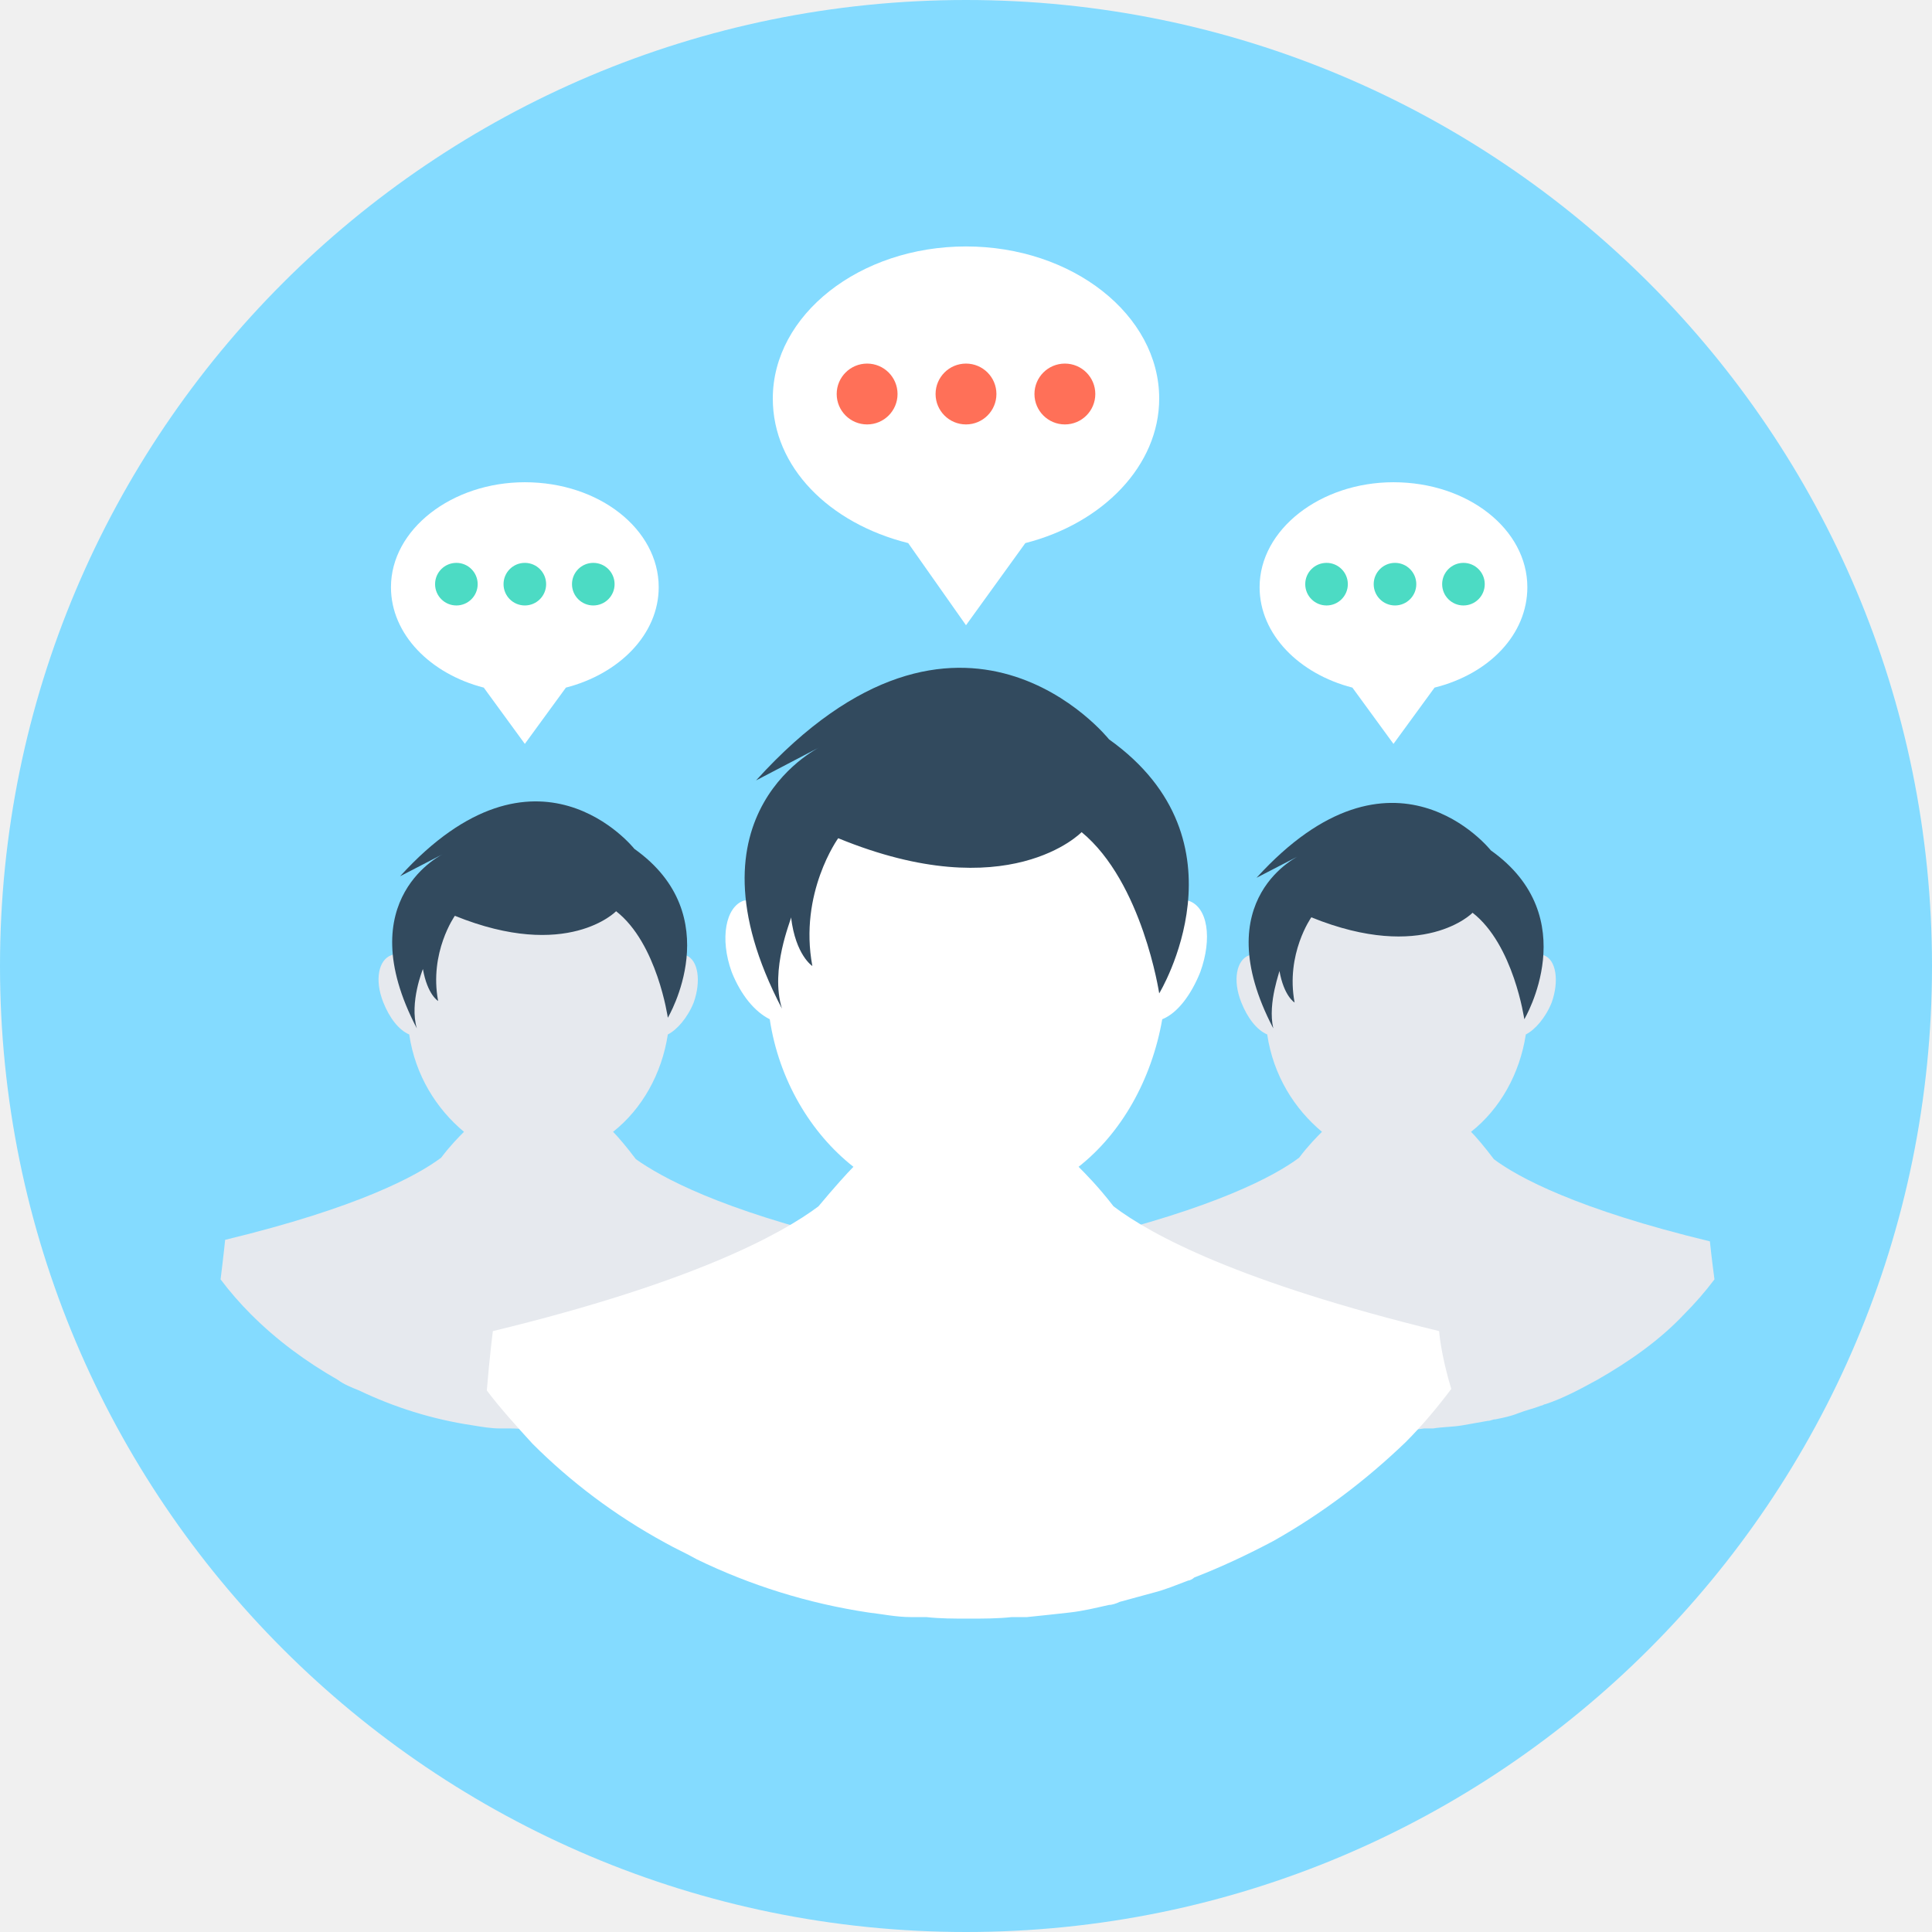
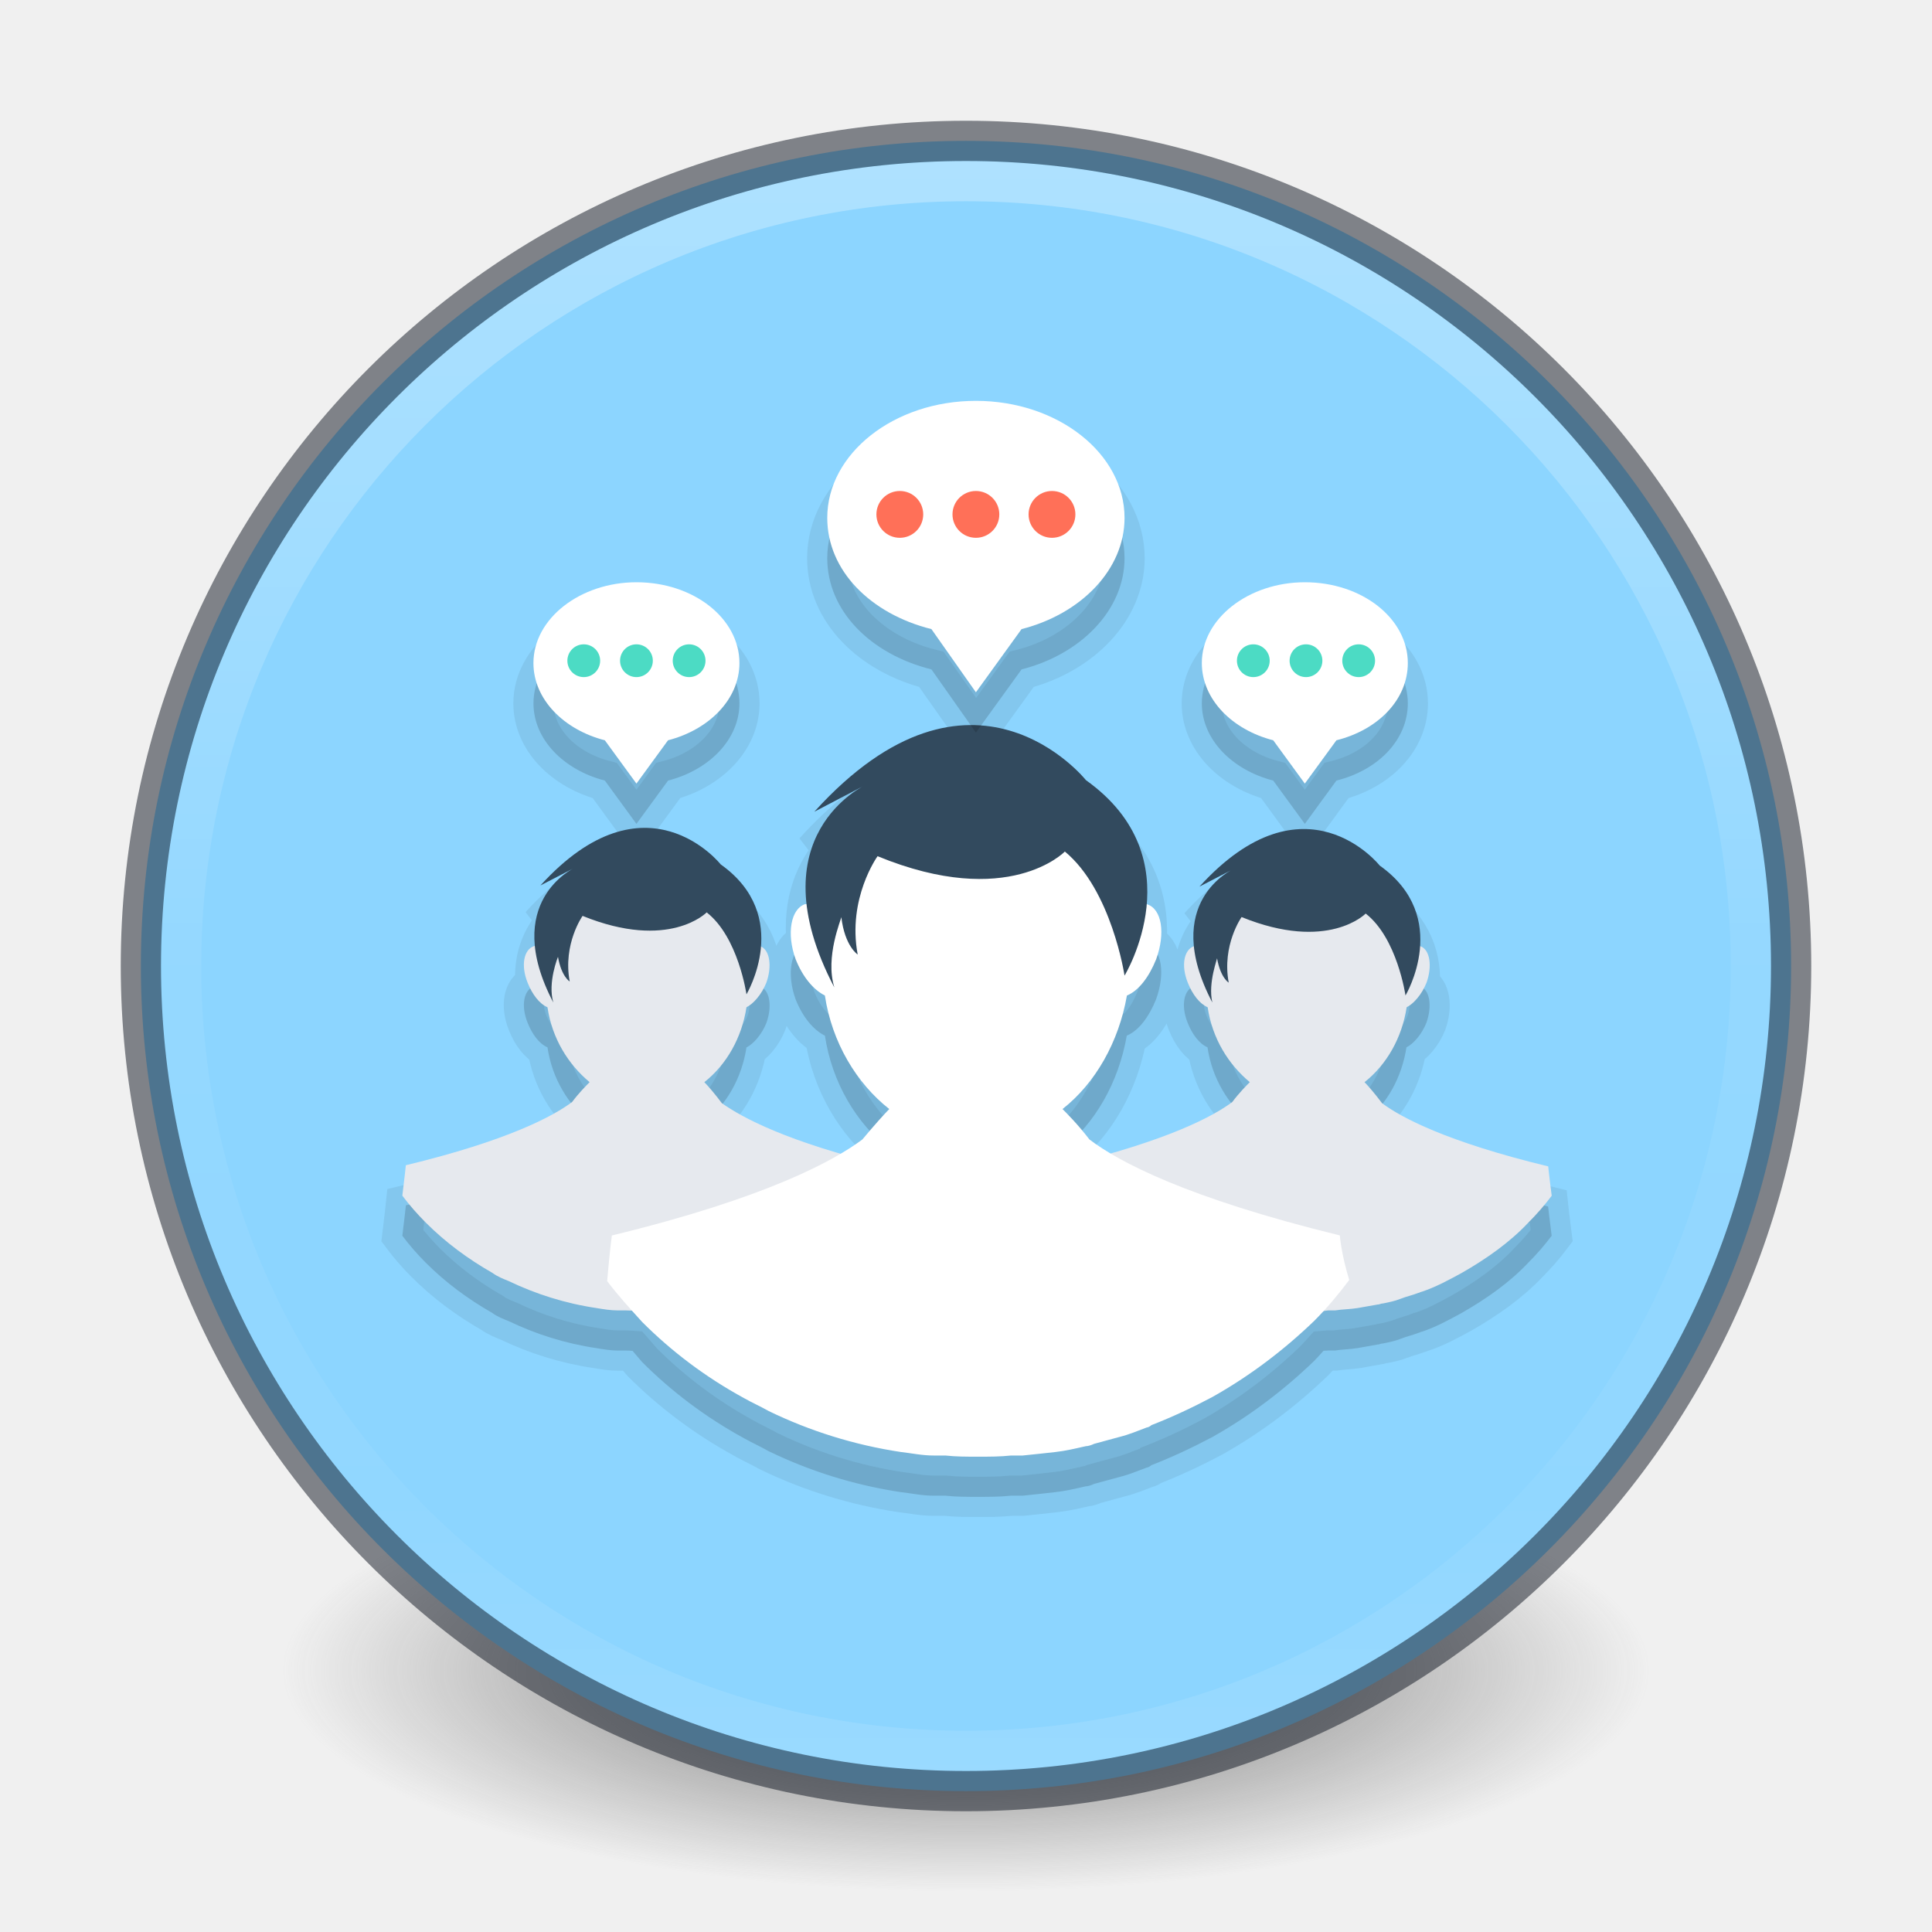
- <svg xmlns="http://www.w3.org/2000/svg" version="1.1" id="Layer_1" x="0px" y="0px" viewBox="0 0 508 508" style="enable-background:new 0 0 508 508;" xml:space="preserve">
-   <circle style="fill:#84DBFF;" cx="254" cy="254" r="254" />
-   <path style="fill:#E6E9EE;" d="M449.6,326.4c-34.8-8.4-50.4-16.8-56.8-21.6c-2.4-3.2-4.8-6-6-7.2l0,0c7.6-6,12.8-15.2,14.4-25.6  c2.4-1.2,5.2-4.4,6.8-8.4c2-5.6,1.2-11.2-2-12.4c-1.6-0.4-3.6,0-5.2,1.6c-4.4-16.8-17.6-28.8-33.6-28.8s-29.2,12-33.6,28.8  c-1.6-1.6-3.6-2.4-5.2-1.6c-3.2,1.2-4.4,6.4-2,12.4c1.6,4,4,7.2,6.8,8.4c1.6,10.8,7.2,19.6,14.4,25.6l0,0c-1.2,1.2-3.6,3.6-6,6.8  c-6.4,4.8-22,13.2-56.8,21.6c0,0-0.4,4-1.2,10.4c2.4,3.2,5.2,6.4,8,9.2c6.8,6.8,14.4,12.4,22.8,17.2c1.6,1.2,3.6,2,5.6,2.8  c9.2,4.4,19.2,7.6,30,9.2c2.4,0.4,4.8,0.8,7.2,0.8c0.4,0,0.4,0,0.8,0s1.2,0,2,0c2.4,0,4.8,0.4,7.2,0.4c2.4,0,4.8,0,7.2-0.4  c0.8,0,1.2,0,1.6,0s0.4,0,0.8,0c2.4-0.4,5.2-0.4,7.6-0.8s4.4-0.8,6.8-1.2c0.8,0,1.2-0.4,2-0.4c2-0.4,4-0.8,6-1.6c2-0.8,4-1.2,6-2  c0.4,0,0.8-0.4,1.2-0.4c4.8-1.6,9.2-4,13.6-6.4c8.4-4.8,16.4-10.4,22.8-17.2c2.8-2.8,5.6-6,8-9.2C450,330.4,449.6,326.4,449.6,326.4  z" />
-   <path style="fill:#324A5E;" d="M334.8,270.4c-18-34.4,7.2-45.6,7.2-45.6l-11.6,6c36-39.6,61.6-7.2,61.6-7.2  c24.8,17.6,8.8,44.4,8.8,44.4s-2.8-19.6-13.6-28c0,0-12.8,13.2-42.4,1.2c0,0-6.8,9.6-4.4,22.4c0,0-2.8-1.6-4-8.4  C336.8,254.8,333.2,263.6,334.8,270.4L334.8,270.4z" />
-   <path style="fill:#E6E9EE;" d="M224,326.4c-34.8-8.4-50-16.8-56.8-21.6c-2.4-3.2-4.8-6-6-7.2l0,0c7.6-6,12.8-15.2,14.4-25.6  c2.4-1.2,5.2-4.4,6.8-8.4c2-5.6,1.2-11.2-2-12.4c-1.6-0.4-3.6,0-5.2,1.6c-4.4-16.8-17.6-28.8-33.6-28.8s-29.2,12-33.6,28.8  c-1.6-1.6-3.6-2.4-5.2-1.6c-3.2,1.2-4.4,6.4-2,12.4c1.6,4,4,7.2,6.8,8.4c1.6,10.8,7.2,19.6,14.4,25.6l0,0c-1.2,1.2-3.6,3.6-6,6.8  c-6.4,4.8-22,13.2-56.8,21.6c0,0-0.4,4-1.2,10.4c2.4,3.2,5.2,6.4,8,9.2c6.8,6.8,14.4,12.4,22.8,17.2c1.6,1.2,3.6,2,5.6,2.8  c9.2,4.4,19.2,7.6,30,9.2c2.4,0.4,4.8,0.8,7.2,0.8c0.4,0,0.4,0,0.8,0c0.4,0,1.2,0,2,0c2.4,0,4.8,0.4,7.2,0.4s4.8,0,7.2-0.4  c0.8,0,1.2,0,1.6,0c0.4,0,0.4,0,0.8,0c2.4-0.4,5.2-0.4,7.6-0.8c2.4-0.4,4.4-0.8,6.8-1.2c0.8,0,1.2-0.4,2-0.4c2-0.4,4-0.8,6-1.6  c2-0.8,4-1.2,6-2c0.4,0,0.8-0.4,1.2-0.4c4.8-1.6,9.2-4,13.6-6.4c8.4-4.8,16.4-10.4,22.8-17.2c2.8-2.8,5.6-6,8-9.2  C224.4,330.4,224,326.4,224,326.4z" />
-   <path style="fill:#324A5E;" d="M109.6,270.4c-18-34.4,7.2-46,7.2-46l-11.6,6c36-39.6,61.6-7.2,61.6-7.2c24.8,17.6,8.8,44.4,8.8,44.4  s-2.8-19.6-13.6-28c0,0-12.8,13.2-42.4,1.2c0,0-6.8,9.6-4.4,22.4c0,0-2.8-1.6-4-8.4C111.2,254.8,107.6,263.6,109.6,270.4  L109.6,270.4z" />
-   <path style="fill:#FFFFFF;" d="M378.4,350c-52.4-12.8-75.6-25.2-85.6-32.8c-4-5.2-7.6-8.8-9.2-10.4l0,0c11.2-8.8,19.2-22.8,22-38.8  c4-1.6,7.6-6.4,10-12.4c3.2-8.8,2-17.2-3.2-18.8c-2.4-0.8-5.2,0.4-8,2.8C298,214.4,277.6,196,254,196c-24,0-44,18.4-50.4,43.6  c-2.8-2.4-5.6-3.2-8-2.8c-4.8,1.6-6.4,10-3.2,18.8c2.4,6,6,10.4,10,12.4c2.4,16,10.8,30,22,38.8l0,0c-1.6,1.6-5.2,5.6-9.2,10.4  c-9.6,7.2-32.8,20-85.6,32.8c0,0-0.8,6-1.6,15.6c3.6,4.8,8,9.6,12,14c10,10,21.6,18.8,34.8,26c2.8,1.6,5.6,2.8,8.4,4.4  c14,6.8,29.2,11.6,45.2,14c3.6,0.4,7.2,1.2,11.2,1.2c0.4,0,0.8,0,1.2,0c0.8,0,2,0,2.8,0c3.6,0.4,7.2,0.4,11.2,0.4  c3.6,0,7.6,0,11.2-0.4c0.8,0,2,0,2.8,0c0.4,0,0.8,0,1.2,0c4-0.4,7.6-0.8,11.2-1.2c3.6-0.4,6.8-1.2,10.4-2c0.8,0,2-0.4,2.8-0.8  c2.8-0.8,6-1.6,8.8-2.4c3.2-0.8,6-2,9.2-3.2c0.4,0,1.2-0.4,1.6-0.8c7.2-2.8,14-6,20.8-9.6c12.8-7.2,24.4-16,34.8-26  c4.4-4.4,8.4-9.2,12-14C378.8,356,378.4,350,378.4,350z" />
-   <path style="fill:#324A5E;" d="M205.6,265.2c-27.2-52,10.8-69.2,10.8-69.2l-17.6,9.2c54-59.6,92.8-10.8,92.8-10.8  c37.6,26.8,13.2,66.8,13.2,66.8s-4.4-29.2-20.4-42.4c0,0-19.2,20-64,1.6c0,0-10.4,14.4-6.8,33.6c0,0-4.4-2.8-5.6-12.8  C208,242,202.4,254.8,205.6,265.2L205.6,265.2z" />
-   <path style="fill:#FFFFFF;" d="M304.8,104.8c0-22-22.8-40-50.8-40s-50.8,18-50.8,40c0,18,14.8,32.8,35.6,38l15.2,21.6l15.6-21.6  C290,137.6,304.8,122.4,304.8,104.8z" />
-   <g>
-     <circle style="fill:#FF7058;" cx="228" cy="103.6" r="8" />
-     <circle style="fill:#FF7058;" cx="254" cy="103.6" r="8" />
-     <circle style="fill:#FF7058;" cx="280" cy="103.6" r="8" />
+ <svg xmlns="http://www.w3.org/2000/svg" xmlns:xlink="http://www.w3.org/1999/xlink" id="svg4031" height="48" width="48" version="1.1">
+   <defs id="defs4033">
+     <linearGradient id="linearGradient3820-7-2-1">
+       <stop offset="0" style="stop-color:#3d3d3d;stop-opacity:1" id="stop3822-2-6-3" />
+       <stop offset="0.5" style="stop-color:#686868;stop-opacity:0.498" id="stop3864-8-7-7" />
+       <stop offset="1" style="stop-color:#686868;stop-opacity:0" id="stop3824-1-2-5" />
+     </linearGradient>
+     <radialGradient gradientTransform="matrix(0.2708338,0,0,0.08762273,-2.855072,25.18723)" gradientUnits="userSpaceOnUse" xlink:href="#linearGradient3820-7-2-1" id="radialGradient3018" fy="186.171" fx="99.157" r="62.769" cy="186.171" cx="99.157" />
+     <linearGradient id="linearGradient4011-7">
+       <stop offset="0" style="stop-color:#ffffff;stop-opacity:1" id="stop4013-4" />
+       <stop offset="0.508" style="stop-color:#ffffff;stop-opacity:0.235" id="stop4015-61" />
+       <stop offset="0.835" style="stop-color:#ffffff;stop-opacity:0.157" id="stop4017-2" />
+       <stop offset="1" style="stop-color:#ffffff;stop-opacity:0.392" id="stop4019-2" />
+     </linearGradient>
+     <linearGradient id="linearGradient8838-4">
+       <stop offset="0" style="stop-color:#000000;stop-opacity:1" id="stop8840-4" />
+       <stop offset="1" style="stop-color:#000000;stop-opacity:0" id="stop8842-8" />
+     </linearGradient>
+     <linearGradient gradientTransform="matrix(0.5135135,0,0,0.5135135,-0.836132,22.97872)" gradientUnits="userSpaceOnUse" xlink:href="#linearGradient4011-7" id="linearGradient3741" y2="42.884" x2="71.204" y1="7.831" x1="71.204" />
+     <radialGradient gradientTransform="matrix(1.129412,0,0,0.2823525,-34.72941,43.69412)" gradientUnits="userSpaceOnUse" xlink:href="#linearGradient8838-4" id="radialGradient3748" fy="4.625" fx="62.625" r="10.625" cy="4.625" cx="62.625" />
+     <linearGradient id="linearGradient4632-92-3-0-8-1-6-6">
+       <stop offset="0" style="stop-color:#fafafa;stop-opacity:1" id="stop4634-68-8-0-2-9-1-1" />
+       <stop offset="1" style="stop-color:#e1e1e1;stop-opacity:1" id="stop4636-8-21-7-1-4-9-4" />
+     </linearGradient>
+     <radialGradient xlink:href="#linearGradient4632-92-3-0-8-1-6-6" id="radialGradient3398" gradientUnits="userSpaceOnUse" gradientTransform="matrix(0,1.218944,-1.289497,-3.3177771e-8,46.89601,18.35099)" cx="6.275" cy="8.45" fx="6.275" fy="8.45" r="20" />
+     <linearGradient xlink:href="#linearGradient3104-8-8-97-4-6-2-0-1-4-0-5-8-3-9-1" id="linearGradient4200-6" gradientUnits="userSpaceOnUse" gradientTransform="matrix(0.8074983,0,0,0.833744,113.0116,-2.35899)" x1="-95.838" y1="54.2" x2="-95.838" y2="5.176" />
+     <linearGradient id="linearGradient3104-8-8-97-4-6-2-0-1-4-0-5-8-3-9-1">
+       <stop offset="0" style="stop-color:#000000;stop-opacity:0.322" id="stop3106-5-4-3-5-0-1-61-9-2-7-3-3-2-6-9" />
+       <stop offset="1" style="stop-color:#000000;stop-opacity:0.278" id="stop3108-4-3-7-8-2-4-01-9-9-0-6-4-3-7-7" />
+     </linearGradient>
+     <linearGradient id="linearGradient2867-449-88-871-390-598-476-591-434-148-57-177-3-8-8">
+       <stop id="stop3750-8-9-0" style="stop-color:#95a3ab;stop-opacity:1" offset="0" />
+       <stop id="stop3752-3-2-2" style="stop-color:#667885;stop-opacity:1" offset="0.262" />
+       <stop id="stop3754-7-2-2" style="stop-color:#485a6c;stop-opacity:1" offset="0.705" />
+       <stop id="stop3756-9-3-05" style="stop-color:#273445;stop-opacity:1" offset="1" />
+     </linearGradient>
+     <linearGradient id="linearGradient4011-8">
+       <stop id="stop4013-9" style="stop-color:#ffffff;stop-opacity:1" offset="0" />
+       <stop id="stop4015-2" style="stop-color:#ffffff;stop-opacity:0.235" offset="0.508" />
+       <stop id="stop4017-28" style="stop-color:#ffffff;stop-opacity:0.157" offset="0.835" />
+       <stop id="stop4019-23" style="stop-color:#ffffff;stop-opacity:0.392" offset="1" />
+     </linearGradient>
+     <linearGradient y2="44.341" x2="71.204" y1="6.238" x1="71.204" gradientTransform="matrix(1.054054,0,0,1.054054,-51.611,-2.727901)" gradientUnits="userSpaceOnUse" id="linearGradient3540" xlink:href="#linearGradient4011-8" />
+     <radialGradient r="20" fy="8.45" fx="1.198" cy="8.45" cx="1.198" gradientTransform="matrix(0,5.000002,-5.289406,-1.3609237e-7,68.69436,-17.9895)" gradientUnits="userSpaceOnUse" id="radialGradient3543" xlink:href="#linearGradient2867-449-88-871-390-598-476-591-434-148-57-177-3-8-8" />
+   </defs>
+   <g id="g4182">
+     <path d="m 41,41.5 a 17,5.5 0 1 1 -34,0 17,5.5 0 1 1 34,0 z" id="path3818-0-5" style="fill:url(#radialGradient3018);fill-opacity:1;stroke:none" />
+     <path d="M 24,3.5 C 12.689,3.5 3.5,12.689 3.5,24 3.5,35.311 12.689,44.5 24,44.5 35.311,44.5 44.5,35.311 44.5,24 44.5,12.689 35.311,3.5 24,3.5 z" id="path2555" style="color:#000000;fill:#8cd5ff;fill-opacity:1;fill-rule:nonzero;stroke:none;stroke-width:1;marker:none;visibility:visible;display:inline;overflow:visible;enable-background:accumulate" />
+     <path id="path4487" d="m 24.092,19.013 c -1.071,0.011 -2.387,0.527 -3.859,2.152 l 1.279,-0.668 c 0,0 -1.711,0.784 -1.465,2.971 -0.015,0.001 -0.032,-0.006 -0.047,-0.004 -0.349,0.116 -0.465,0.727 -0.232,1.367 0.174,0.436 0.436,0.755 0.727,0.9 0.174,1.163 0.785,2.181 1.6,2.82 -0.116,0.116 -0.377,0.409 -0.668,0.758 -0.13,0.097 -0.336,0.219 -0.541,0.342 -1.677,-0.494 -2.544,-0.958 -2.949,-1.244 -0.174,-0.233 -0.35,-0.436 -0.438,-0.523 0.553,-0.436 0.931,-1.105 1.047,-1.861 0.174,-0.087 0.38,-0.321 0.496,-0.611 0.144,-0.402 0.086,-0.8 -0.139,-0.895 0.052,-0.638 -0.118,-1.42 -0.996,-2.043 0,0 -1.861,-2.356 -4.479,0.523 l 0.844,-0.436 c 0,0 -1.1,0.529 -0.965,1.947 -0.017,0.004 -0.036,-0.006 -0.053,0.002 -0.233,0.087 -0.321,0.464 -0.146,0.9 0.116,0.291 0.291,0.524 0.494,0.611 0.116,0.785 0.523,1.425 1.047,1.861 -0.087,0.087 -0.261,0.261 -0.436,0.494 -0.465,0.349 -1.599,0.96 -4.129,1.57 0,0 -0.03,0.291 -0.088,0.756 0.174,0.233 0.378,0.466 0.582,0.67 0.494,0.494 1.046,0.901 1.656,1.25 0.116,0.087 0.263,0.145 0.408,0.203 0.669,0.32 1.396,0.554 2.182,0.67 0.174,0.029 0.349,0.059 0.523,0.059 l 0.057,0 0.146,0 c 0.055,0 0.111,0.004 0.166,0.008 0.083,0.092 0.16,0.193 0.24,0.281 0.727,0.727 1.572,1.367 2.531,1.891 0.204,0.116 0.406,0.204 0.609,0.32 1.018,0.494 2.124,0.843 3.287,1.018 0.262,0.029 0.524,0.088 0.814,0.088 l 0.088,0 0.203,0 c 0.262,0.029 0.524,0.029 0.814,0.029 0.262,0 0.553,-2.17e-4 0.814,-0.029 l 0.203,0 0.088,0 c 0.291,-0.029 0.551,-0.059 0.812,-0.088 0.262,-0.029 0.496,-0.086 0.758,-0.145 0.058,0 0.145,-0.03 0.203,-0.059 0.204,-0.058 0.435,-0.116 0.639,-0.174 0.233,-0.058 0.437,-0.145 0.67,-0.232 0.029,0 0.086,-0.03 0.115,-0.059 0.523,-0.204 1.019,-0.437 1.514,-0.699 0.931,-0.523 1.773,-1.162 2.529,-1.889 0.082,-0.082 0.158,-0.17 0.236,-0.256 0.038,-0.004 0.076,4.34e-4 0.113,-0.006 l 0.115,0 0.059,0 c 0.174,-0.029 0.378,-0.03 0.553,-0.059 0.174,-0.029 0.32,-0.059 0.494,-0.088 0.058,0 0.088,-0.029 0.146,-0.029 0.145,-0.029 0.29,-0.057 0.436,-0.115 0.145,-0.058 0.29,-0.088 0.436,-0.146 0.029,0 0.059,-0.029 0.088,-0.029 0.349,-0.116 0.668,-0.29 0.988,-0.465 0.611,-0.349 1.193,-0.756 1.658,-1.25 0.204,-0.204 0.408,-0.437 0.582,-0.67 -0.058,-0.436 -0.088,-0.727 -0.088,-0.727 -2.53,-0.611 -3.664,-1.221 -4.129,-1.57 -0.174,-0.233 -0.35,-0.436 -0.438,-0.523 0.553,-0.436 0.931,-1.105 1.047,-1.861 0.174,-0.087 0.38,-0.321 0.496,-0.611 0.145,-0.407 0.086,-0.813 -0.146,-0.9 -0.007,-0.002 -0.015,0.001 -0.021,0 0.044,-0.632 -0.133,-1.395 -0.996,-2.008 0,0 -1.861,-2.356 -4.479,0.523 l 0.844,-0.436 c 0,0 -1.098,0.51 -0.965,1.918 -0.008,0.003 -0.018,-0.002 -0.025,0.002 -0.233,0.087 -0.319,0.464 -0.145,0.9 0.116,0.291 0.291,0.524 0.494,0.611 0.116,0.785 0.523,1.425 1.047,1.861 -0.087,0.087 -0.261,0.261 -0.436,0.494 -0.387,0.29 -1.291,0.764 -3.023,1.266 -0.194,-0.117 -0.397,-0.237 -0.525,-0.334 -0.291,-0.378 -0.552,-0.641 -0.668,-0.758 0.814,-0.64 1.396,-1.657 1.6,-2.82 0.291,-0.116 0.552,-0.464 0.727,-0.9 0.233,-0.64 0.146,-1.251 -0.232,-1.367 -0.003,-8.44e-4 -0.005,-0.001 -0.008,-0.002 0.082,-0.958 -0.172,-2.133 -1.504,-3.082 0,0 -1.104,-1.386 -2.889,-1.367 z" style="fill:none;fill-opacity:1;opacity:0.07;stroke:#000000;stroke-opacity:1" />
+     <path id="path4520" d="M 24.246 10.959 C 22.21 10.959 20.553 12.268 20.553 13.867 C 20.553 15.176 21.628 16.253 23.141 16.631 L 24.246 18.201 L 25.381 16.631 C 26.864 16.253 27.939 15.147 27.939 13.867 C 27.939 12.268 26.282 10.959 24.246 10.959 z M 15.812 15.467 C 14.417 15.467 13.254 16.368 13.254 17.473 C 13.254 18.374 14.009 19.131 15.027 19.393 L 15.812 20.469 L 16.598 19.393 C 17.616 19.131 18.371 18.374 18.371 17.473 C 18.371 16.368 17.238 15.467 15.812 15.467 z M 32.418 15.467 C 31.022 15.467 29.859 16.368 29.859 17.473 C 29.859 18.374 30.615 19.131 31.633 19.393 L 32.418 20.469 L 33.203 19.393 C 34.25 19.131 34.977 18.374 34.977 17.473 C 34.977 16.368 33.843 15.467 32.418 15.467 z " style="fill:none;fill-opacity:1;opacity:0.07;stroke:#000000;stroke-opacity:1" />
+     <path style="fill:#000000;fill-opacity:1;opacity:0.15" d="m 24.092,19.013 c -1.071,0.011 -2.387,0.527 -3.859,2.152 l 1.279,-0.668 c 0,0 -1.711,0.784 -1.465,2.971 -0.015,0.001 -0.032,-0.006 -0.047,-0.004 -0.349,0.116 -0.465,0.727 -0.232,1.367 0.174,0.436 0.436,0.755 0.727,0.9 0.174,1.163 0.785,2.181 1.6,2.82 -0.116,0.116 -0.377,0.409 -0.668,0.758 -0.13,0.097 -0.336,0.219 -0.541,0.342 -1.677,-0.494 -2.544,-0.958 -2.949,-1.244 -0.174,-0.233 -0.35,-0.436 -0.438,-0.523 0.553,-0.436 0.931,-1.105 1.047,-1.861 0.174,-0.087 0.38,-0.321 0.496,-0.611 0.144,-0.402 0.086,-0.8 -0.139,-0.895 0.052,-0.638 -0.118,-1.42 -0.996,-2.043 0,0 -1.861,-2.356 -4.479,0.523 l 0.844,-0.436 c 0,0 -1.1,0.529 -0.965,1.947 -0.017,0.004 -0.036,-0.006 -0.053,0.002 -0.233,0.087 -0.321,0.464 -0.146,0.9 0.116,0.291 0.291,0.524 0.494,0.611 0.116,0.785 0.523,1.425 1.047,1.861 -0.087,0.087 -0.261,0.261 -0.436,0.494 -0.465,0.349 -1.599,0.96 -4.129,1.57 0,0 -0.03,0.291 -0.088,0.756 0.174,0.233 0.378,0.466 0.582,0.67 0.494,0.494 1.046,0.901 1.656,1.25 0.116,0.087 0.263,0.145 0.408,0.203 0.669,0.32 1.396,0.554 2.182,0.67 0.174,0.029 0.349,0.059 0.523,0.059 l 0.057,0 0.146,0 c 0.055,0 0.111,0.004 0.166,0.008 0.083,0.092 0.16,0.193 0.24,0.281 0.727,0.727 1.572,1.367 2.531,1.891 0.204,0.116 0.406,0.204 0.609,0.32 1.018,0.494 2.124,0.843 3.287,1.018 0.262,0.029 0.524,0.088 0.814,0.088 l 0.088,0 0.203,0 c 0.262,0.029 0.524,0.029 0.814,0.029 0.262,0 0.553,-2.17e-4 0.814,-0.029 l 0.203,0 0.088,0 c 0.291,-0.029 0.551,-0.059 0.812,-0.088 0.262,-0.029 0.496,-0.086 0.758,-0.145 0.058,0 0.145,-0.03 0.203,-0.059 0.204,-0.058 0.435,-0.116 0.639,-0.174 0.233,-0.058 0.437,-0.145 0.67,-0.232 0.029,0 0.086,-0.03 0.115,-0.059 0.523,-0.204 1.019,-0.437 1.514,-0.699 0.931,-0.523 1.773,-1.162 2.529,-1.889 0.082,-0.082 0.158,-0.17 0.236,-0.256 0.038,-0.004 0.076,4.34e-4 0.113,-0.006 l 0.115,0 0.059,0 c 0.174,-0.029 0.378,-0.03 0.553,-0.059 0.174,-0.029 0.32,-0.059 0.494,-0.088 0.058,0 0.088,-0.029 0.146,-0.029 0.145,-0.029 0.29,-0.057 0.436,-0.115 0.145,-0.058 0.29,-0.088 0.436,-0.146 0.029,0 0.059,-0.029 0.088,-0.029 0.349,-0.116 0.668,-0.29 0.988,-0.465 0.611,-0.349 1.193,-0.756 1.658,-1.25 0.204,-0.204 0.408,-0.437 0.582,-0.67 -0.058,-0.436 -0.088,-0.727 -0.088,-0.727 -2.53,-0.611 -3.664,-1.221 -4.129,-1.57 -0.174,-0.233 -0.35,-0.436 -0.438,-0.523 0.553,-0.436 0.931,-1.105 1.047,-1.861 0.174,-0.087 0.38,-0.321 0.496,-0.611 0.145,-0.407 0.086,-0.813 -0.146,-0.9 -0.007,-0.002 -0.015,0.001 -0.021,0 0.044,-0.632 -0.133,-1.395 -0.996,-2.008 0,0 -1.861,-2.356 -4.479,0.523 l 0.844,-0.436 c 0,0 -1.098,0.51 -0.965,1.918 -0.008,0.003 -0.018,-0.002 -0.025,0.002 -0.233,0.087 -0.319,0.464 -0.145,0.9 0.116,0.291 0.291,0.524 0.494,0.611 0.116,0.785 0.523,1.425 1.047,1.861 -0.087,0.087 -0.261,0.261 -0.436,0.494 -0.387,0.29 -1.291,0.764 -3.023,1.266 -0.194,-0.117 -0.397,-0.237 -0.525,-0.334 -0.291,-0.378 -0.552,-0.641 -0.668,-0.758 0.814,-0.64 1.396,-1.657 1.6,-2.82 0.291,-0.116 0.552,-0.464 0.727,-0.9 0.233,-0.64 0.146,-1.251 -0.232,-1.367 -0.003,-8.44e-4 -0.005,-0.001 -0.008,-0.002 0.082,-0.958 -0.172,-2.133 -1.504,-3.082 0,0 -1.104,-1.386 -2.889,-1.367 z" id="path4473" />
+     <path d="m 43.5,23.999 c 0,10.77 -8.731,19.501 -19.5,19.501 C 13.231,43.5 4.5,34.769 4.5,23.999 4.5,13.23 13.231,4.5 24,4.5 34.769,4.5 43.5,13.23 43.5,23.999 l 0,0 z" id="path8655-4" style="opacity:0.3;color:#000000;fill:none;stroke:url(#linearGradient3540);stroke-width:1;stroke-linecap:round;stroke-linejoin:round;stroke-miterlimit:4;stroke-opacity:1;stroke-dasharray:none;stroke-dashoffset:0;marker:none;visibility:visible;display:inline;overflow:visible;enable-background:accumulate" />
+     <path d="M 24,3.5 C 12.689,3.5 3.5,12.689 3.5,24 3.5,35.311 12.689,44.5 24,44.5 35.311,44.5 44.5,35.311 44.5,24 44.5,12.689 35.311,3.5 24,3.5 z" id="path2555-6-0" style="opacity:0.5;color:#000000;fill:#000000;fill-opacity:0;fill-rule:nonzero;stroke:#0e141f;stroke-width:1;stroke-linecap:round;stroke-linejoin:round;stroke-miterlimit:4;stroke-opacity:1;stroke-dasharray:none;stroke-dashoffset:0;marker:none;visibility:visible;display:inline;overflow:visible;enable-background:accumulate" />
+     <path style="fill:#e6e9ee" d="m 38.467,28.979 c -2.53,-0.611 -3.664,-1.221 -4.13,-1.57 -0.174,-0.233 -0.349,-0.436 -0.436,-0.523 l 0,0 c 0.553,-0.436 0.931,-1.105 1.047,-1.861 0.174,-0.087 0.378,-0.32 0.494,-0.611 0.145,-0.407 0.087,-0.814 -0.145,-0.902 -0.116,-0.029 -0.262,0 -0.378,0.116 -0.32,-1.221 -1.28,-2.094 -2.443,-2.094 -1.163,0 -2.123,0.872 -2.443,2.094 -0.116,-0.116 -0.262,-0.174 -0.378,-0.116 -0.233,0.087 -0.32,0.465 -0.145,0.902 0.116,0.291 0.291,0.523 0.494,0.611 0.116,0.785 0.523,1.425 1.047,1.861 l 0,0 c -0.087,0.087 -0.262,0.262 -0.436,0.494 -0.465,0.349 -1.6,0.96 -4.13,1.57 0,0 -0.029,0.291 -0.087,0.756 0.174,0.233 0.378,0.465 0.582,0.669 0.494,0.494 1.047,0.902 1.658,1.251 0.116,0.087 0.262,0.145 0.407,0.204 0.669,0.32 1.396,0.553 2.181,0.669 0.174,0.029 0.349,0.058 0.523,0.058 0.029,0 0.029,0 0.058,0 0.029,0 0.087,0 0.145,0 0.174,0 0.349,0.029 0.523,0.029 0.174,0 0.349,0 0.523,-0.029 0.058,0 0.087,0 0.116,0 0.029,0 0.029,0 0.058,0 0.174,-0.029 0.378,-0.029 0.553,-0.058 0.174,-0.029 0.32,-0.058 0.494,-0.087 0.058,0 0.087,-0.029 0.145,-0.029 0.145,-0.029 0.291,-0.058 0.436,-0.116 0.145,-0.058 0.291,-0.087 0.436,-0.145 0.029,0 0.058,-0.029 0.087,-0.029 0.349,-0.116 0.669,-0.291 0.989,-0.465 0.611,-0.349 1.192,-0.756 1.658,-1.251 0.204,-0.204 0.407,-0.436 0.582,-0.669 -0.058,-0.436 -0.087,-0.727 -0.087,-0.727 z" id="path5" />
+     <path style="fill:#324a5e" d="m 30.12,24.907 c -1.309,-2.501 0.523,-3.315 0.523,-3.315 l -0.843,0.436 c 2.617,-2.879 4.479,-0.523 4.479,-0.523 1.803,1.28 0.64,3.228 0.64,3.228 0,0 -0.204,-1.425 -0.989,-2.036 0,0 -0.931,0.96 -3.083,0.087 0,0 -0.494,0.698 -0.32,1.629 0,0 -0.204,-0.116 -0.291,-0.611 0.029,-0.029 -0.233,0.611 -0.116,1.105 l 0,0 z" id="path7" />
+     <path style="fill:#e6e9ee" d="m 22.065,28.979 c -2.53,-0.611 -3.635,-1.221 -4.13,-1.57 -0.174,-0.233 -0.349,-0.436 -0.436,-0.523 l 0,0 c 0.553,-0.436 0.931,-1.105 1.047,-1.861 0.174,-0.087 0.378,-0.32 0.494,-0.611 0.145,-0.407 0.087,-0.814 -0.145,-0.902 -0.116,-0.029 -0.262,0 -0.378,0.116 -0.32,-1.221 -1.28,-2.094 -2.443,-2.094 -1.163,0 -2.123,0.872 -2.443,2.094 -0.116,-0.116 -0.262,-0.174 -0.378,-0.116 -0.233,0.087 -0.32,0.465 -0.145,0.902 0.116,0.291 0.291,0.523 0.494,0.611 0.116,0.785 0.523,1.425 1.047,1.861 l 0,0 c -0.087,0.087 -0.262,0.262 -0.436,0.494 -0.465,0.349 -1.6,0.96 -4.13,1.57 0,0 -0.029,0.291 -0.087,0.756 0.174,0.233 0.378,0.465 0.582,0.669 0.494,0.494 1.047,0.902 1.658,1.251 0.116,0.087 0.262,0.145 0.407,0.204 0.669,0.32 1.396,0.553 2.181,0.669 0.174,0.029 0.349,0.058 0.523,0.058 0.029,0 0.029,0 0.058,0 0.029,0 0.087,0 0.145,0 0.174,0 0.349,0.029 0.523,0.029 0.174,0 0.349,0 0.523,-0.029 0.058,0 0.087,0 0.116,0 0.029,0 0.029,0 0.058,0 0.174,-0.029 0.378,-0.029 0.553,-0.058 0.174,-0.029 0.32,-0.058 0.494,-0.087 0.058,0 0.087,-0.029 0.145,-0.029 0.145,-0.029 0.291,-0.058 0.436,-0.116 0.145,-0.058 0.291,-0.087 0.436,-0.145 0.029,0 0.058,-0.029 0.087,-0.029 0.349,-0.116 0.669,-0.291 0.989,-0.465 0.611,-0.349 1.192,-0.756 1.658,-1.251 0.204,-0.204 0.407,-0.436 0.582,-0.669 -0.058,-0.436 -0.087,-0.727 -0.087,-0.727 z" id="path9" />
+     <path style="fill:#324a5e" d="m 13.747,24.907 c -1.309,-2.501 0.523,-3.344 0.523,-3.344 l -0.843,0.436 c 2.617,-2.879 4.479,-0.523 4.479,-0.523 1.803,1.28 0.64,3.228 0.64,3.228 0,0 -0.204,-1.425 -0.989,-2.036 0,0 -0.931,0.96 -3.083,0.087 0,0 -0.494,0.698 -0.32,1.629 0,0 -0.204,-0.116 -0.291,-0.611 0,0 -0.262,0.64 -0.116,1.134 l 0,0 z" id="path11" />
+     <path style="fill:#ffffff" d="M 33.29,30.694 C 29.481,29.764 27.794,28.862 27.067,28.31 26.776,27.932 26.514,27.67 26.398,27.554 l 0,0 c 0.814,-0.64 1.396,-1.658 1.6,-2.821 0.291,-0.116 0.553,-0.465 0.727,-0.902 0.233,-0.64 0.145,-1.251 -0.233,-1.367 -0.174,-0.058 -0.378,0.029 -0.582,0.204 -0.465,-1.832 -1.948,-3.17 -3.664,-3.17 -1.745,0 -3.199,1.338 -3.664,3.17 -0.204,-0.174 -0.407,-0.233 -0.582,-0.204 -0.349,0.116 -0.465,0.727 -0.233,1.367 0.174,0.436 0.436,0.756 0.727,0.902 0.174,1.163 0.785,2.181 1.6,2.821 l 0,0 c -0.116,0.116 -0.378,0.407 -0.669,0.756 -0.698,0.523 -2.385,1.454 -6.224,2.385 0,0 -0.058,0.436 -0.116,1.134 0.262,0.349 0.582,0.698 0.872,1.018 0.727,0.727 1.57,1.367 2.53,1.89 0.204,0.116 0.407,0.204 0.611,0.32 1.018,0.494 2.123,0.843 3.286,1.018 0.262,0.029 0.523,0.087 0.814,0.087 0.029,0 0.058,0 0.087,0 0.058,0 0.145,0 0.204,0 0.262,0.029 0.523,0.029 0.814,0.029 0.262,0 0.553,0 0.814,-0.029 0.058,0 0.145,0 0.204,0 0.029,0 0.058,0 0.087,0 0.291,-0.029 0.553,-0.058 0.814,-0.087 0.262,-0.029 0.494,-0.087 0.756,-0.145 0.058,0 0.145,-0.029 0.204,-0.058 0.204,-0.058 0.436,-0.116 0.64,-0.174 0.233,-0.058 0.436,-0.145 0.669,-0.233 0.029,0 0.087,-0.029 0.116,-0.058 0.523,-0.204 1.018,-0.436 1.512,-0.698 0.931,-0.523 1.774,-1.163 2.53,-1.89 0.32,-0.32 0.611,-0.669 0.872,-1.018 -0.204,-0.669 -0.233,-1.105 -0.233,-1.105 z" id="path13" />
+     <path style="fill:#324a5e" d="m 20.727,24.529 c -1.978,-3.781 0.785,-5.031 0.785,-5.031 l -1.28,0.669 c 3.926,-4.333 6.747,-0.785 6.747,-0.785 2.734,1.948 0.96,4.857 0.96,4.857 0,0 -0.32,-2.123 -1.483,-3.083 0,0 -1.396,1.454 -4.653,0.116 0,0 -0.756,1.047 -0.494,2.443 0,0 -0.32,-0.204 -0.407,-0.931 0,0.058 -0.407,0.989 -0.174,1.745 l 0,0 z" id="path15" />
+     <path style="fill:#000000;fill-opacity:1;opacity:0.15" d="M 24.246 10.959 C 22.21 10.959 20.553 12.268 20.553 13.867 C 20.553 15.176 21.628 16.253 23.141 16.631 L 24.246 18.201 L 25.381 16.631 C 26.864 16.253 27.939 15.147 27.939 13.867 C 27.939 12.268 26.282 10.959 24.246 10.959 z M 15.812 15.467 C 14.417 15.467 13.254 16.368 13.254 17.473 C 13.254 18.374 14.009 19.131 15.027 19.393 L 15.812 20.469 L 16.598 19.393 C 17.616 19.131 18.371 18.374 18.371 17.473 C 18.371 16.368 17.238 15.467 15.812 15.467 z M 32.418 15.467 C 31.022 15.467 29.859 16.368 29.859 17.473 C 29.859 18.374 30.615 19.131 31.633 19.393 L 32.418 20.469 L 33.203 19.393 C 34.25 19.131 34.977 18.374 34.977 17.473 C 34.977 16.368 33.843 15.467 32.418 15.467 z " id="path4489" />
+     <path style="fill:#ffffff" d="m 27.939,12.867 c 0,-1.6 -1.658,-2.908 -3.693,-2.908 -2.036,0 -3.693,1.309 -3.693,2.908 0,1.309 1.076,2.385 2.588,2.763 l 1.105,1.57 1.134,-1.57 c 1.483,-0.378 2.559,-1.483 2.559,-2.763 z" id="path17" />
+     <g transform="matrix(0.07270476,0,0,0.07270476,5.778907,5.247794)" id="g19">
+       <circle style="fill:#ff7058" cx="228" cy="103.6" r="8" id="circle21" />
+       <circle style="fill:#ff7058" cx="254" cy="103.6" r="8" id="circle23" />
+       <circle style="fill:#ff7058" cx="280" cy="103.6" r="8" id="circle25" />
+     </g>
+     <path style="fill:#ffffff" d="m 34.977,16.473 c 0,-1.105 -1.134,-2.007 -2.559,-2.007 -1.396,0 -2.559,0.902 -2.559,2.007 0,0.902 0.756,1.658 1.774,1.919 l 0.785,1.076 0.785,-1.076 c 1.047,-0.262 1.774,-1.018 1.774,-1.919 z" id="path27" />
+     <g transform="matrix(0.07270476,0,0,0.07270476,5.778907,5.247794)" id="g29">
+       <circle style="fill:#4cdbc4" cx="348.8" cy="153.6" r="5.6" id="circle31" />
+       <circle style="fill:#4cdbc4" cx="366.8" cy="153.6" r="5.6" id="circle33" />
+       <circle style="fill:#4cdbc4" cx="384.8" cy="153.6" r="5.6" id="circle35" />
+     </g>
+     <path style="fill:#ffffff" d="m 18.371,16.473 c 0,-1.105 -1.134,-2.007 -2.559,-2.007 -1.396,0 -2.559,0.902 -2.559,2.007 0,0.902 0.756,1.658 1.774,1.919 l 0.785,1.076 0.785,-1.076 c 1.018,-0.262 1.774,-1.018 1.774,-1.919 z" id="path37" />
+     <g transform="matrix(0.07270476,0,0,0.07270476,5.778907,5.247794)" id="g39">
+       <circle style="fill:#4cdbc4" cx="120" cy="153.6" r="5.6" id="circle41" />
+       <circle style="fill:#4cdbc4" cx="138" cy="153.6" r="5.6" id="circle43" />
+       <circle style="fill:#4cdbc4" cx="156" cy="153.6" r="5.6" id="circle45" />
+     </g>
  </g>
-   <path style="fill:#FFFFFF;" d="M401.6,154.4c0-15.2-15.6-27.6-35.2-27.6c-19.2,0-35.2,12.4-35.2,27.6c0,12.4,10.4,22.8,24.4,26.4  l10.8,14.8l10.8-14.8C391.6,177.2,401.6,166.8,401.6,154.4z" />
-   <g>
-     <circle style="fill:#4CDBC4;" cx="348.8" cy="153.6" r="5.6" />
-     <circle style="fill:#4CDBC4;" cx="366.8" cy="153.6" r="5.6" />
-     <circle style="fill:#4CDBC4;" cx="384.8" cy="153.6" r="5.6" />
-   </g>
-   <path style="fill:#FFFFFF;" d="M173.2,154.4c0-15.2-15.6-27.6-35.2-27.6c-19.2,0-35.2,12.4-35.2,27.6c0,12.4,10.4,22.8,24.4,26.4  l10.8,14.8l10.8-14.8C162.8,177.2,173.2,166.8,173.2,154.4z" />
-   <g>
-     <circle style="fill:#4CDBC4;" cx="120" cy="153.6" r="5.6" />
-     <circle style="fill:#4CDBC4;" cx="138" cy="153.6" r="5.6" />
-     <circle style="fill:#4CDBC4;" cx="156" cy="153.6" r="5.6" />
-   </g>
-   <g>
- </g>
-   <g>
- </g>
-   <g>
- </g>
-   <g>
- </g>
-   <g>
- </g>
-   <g>
- </g>
-   <g>
- </g>
-   <g>
- </g>
-   <g>
- </g>
-   <g>
- </g>
-   <g>
- </g>
-   <g>
- </g>
-   <g>
- </g>
-   <g>
- </g>
-   <g>
- </g>
</svg>
